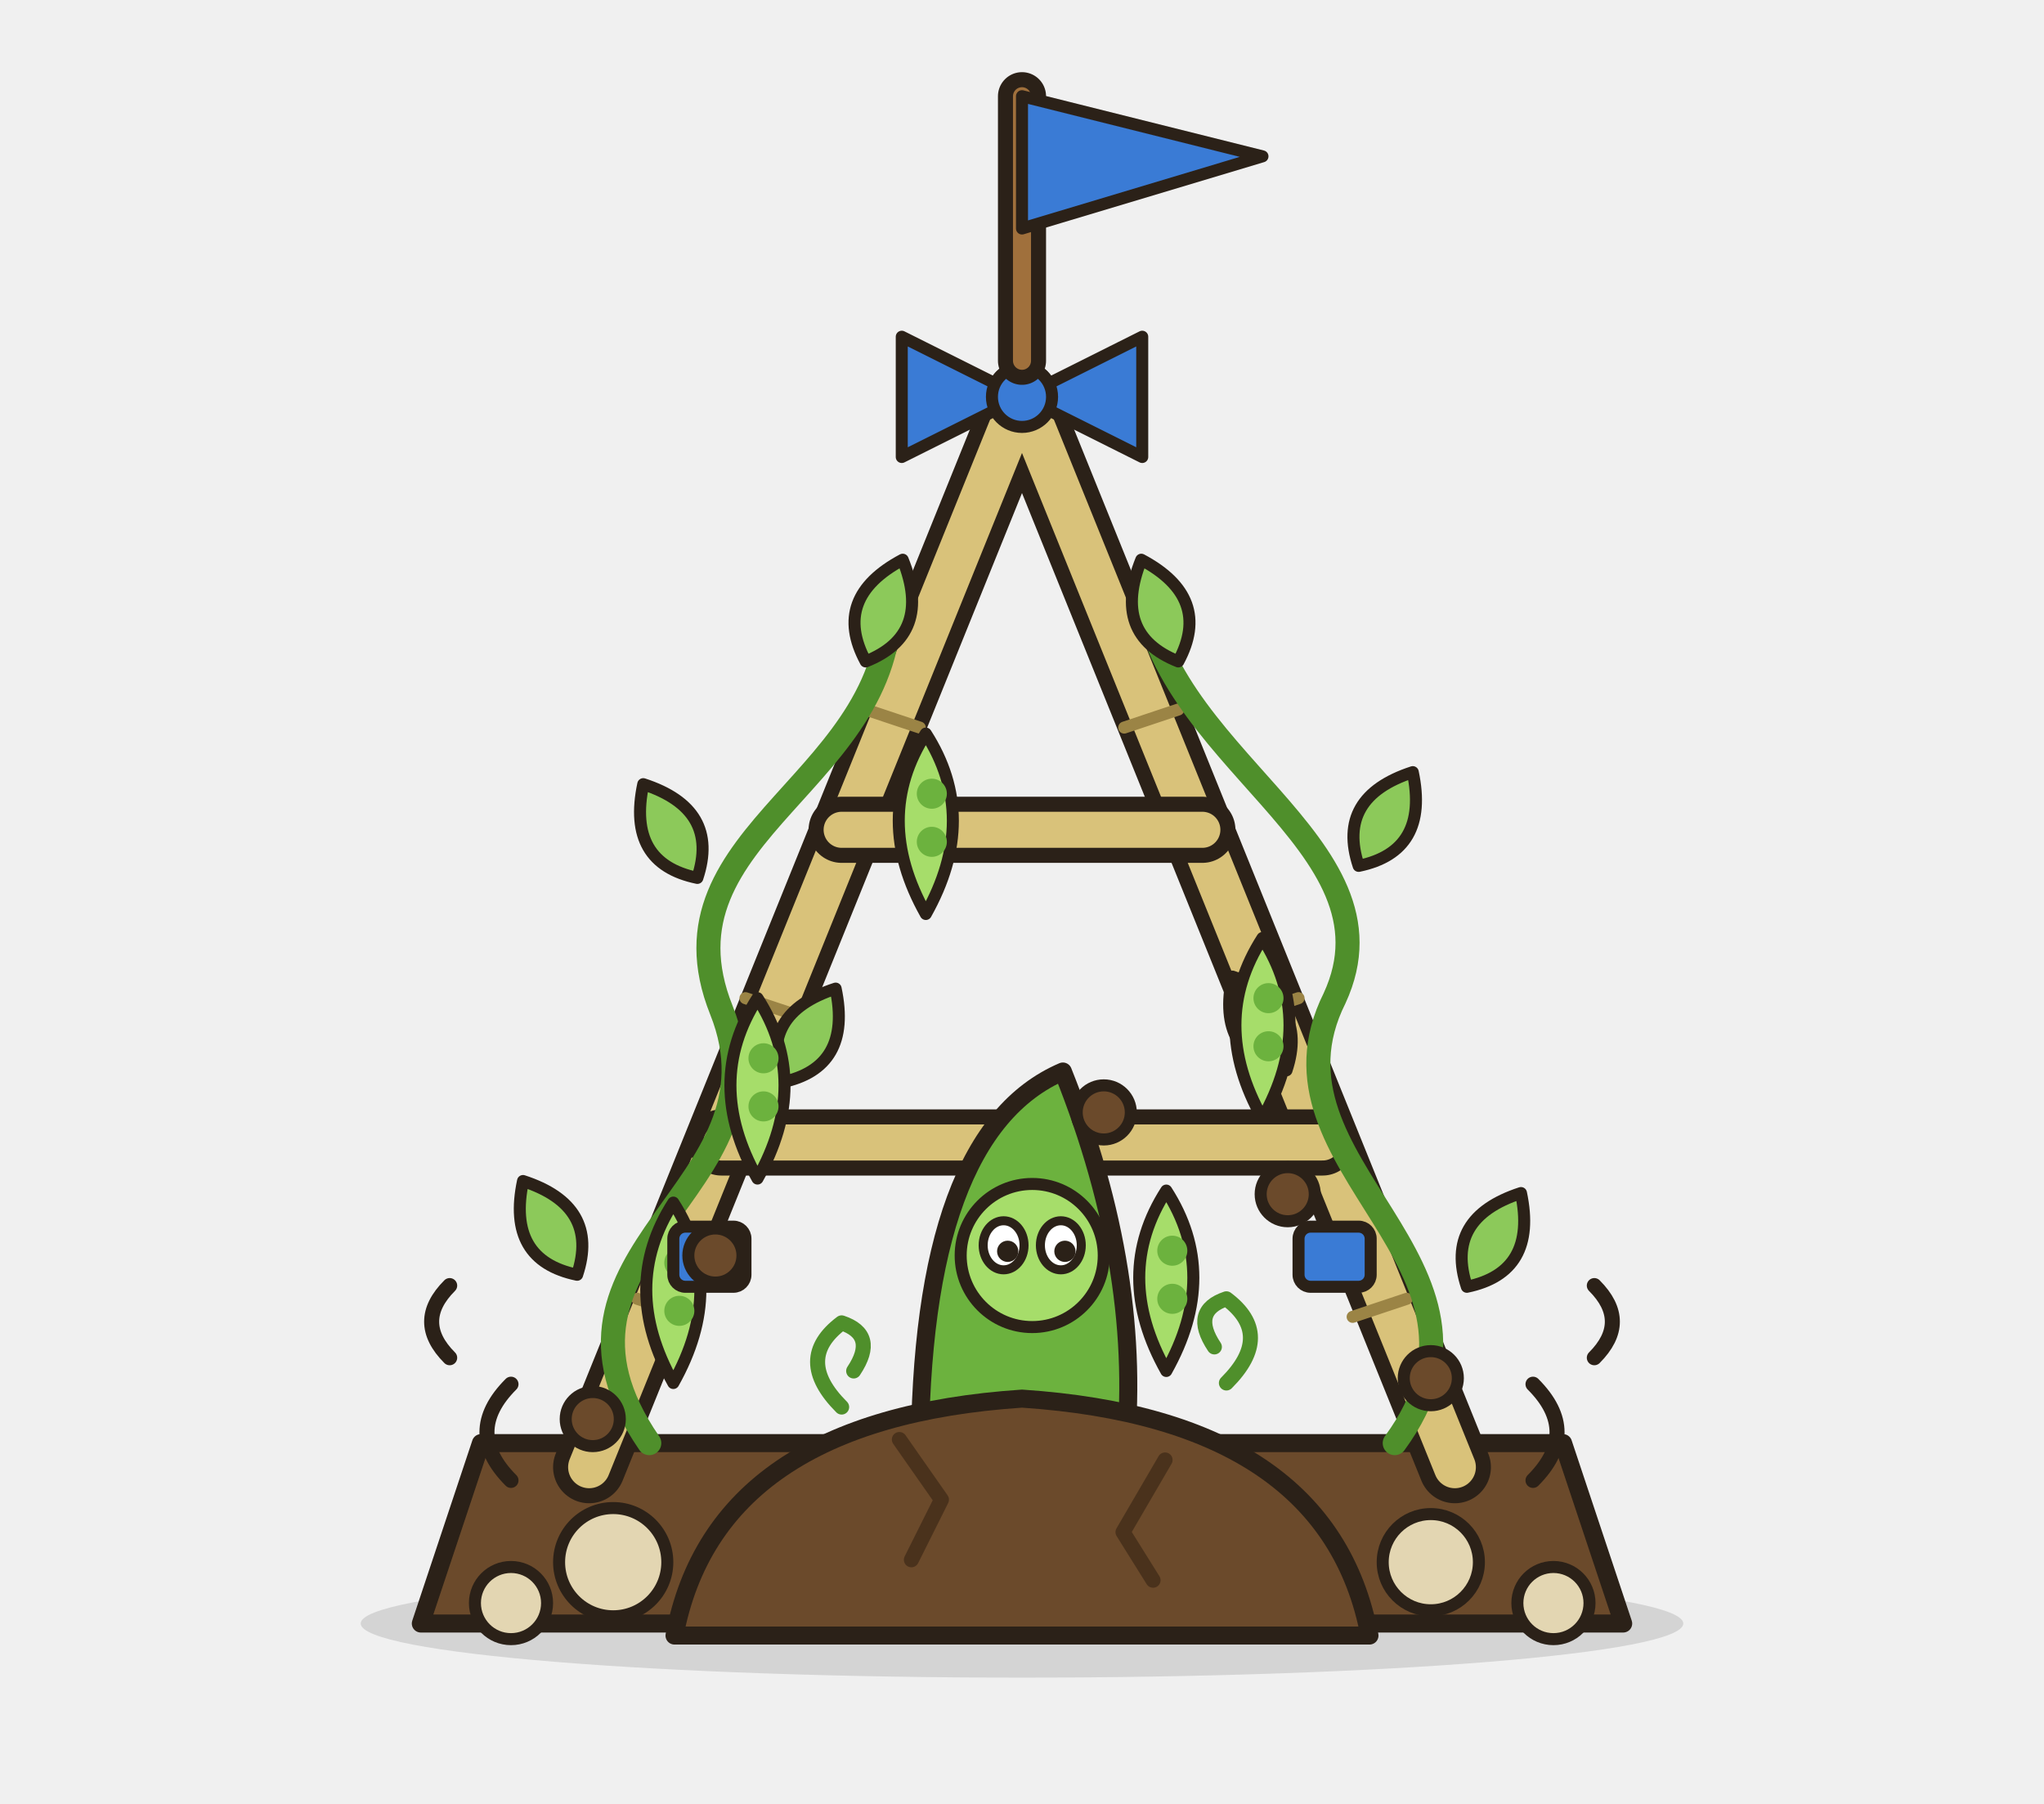
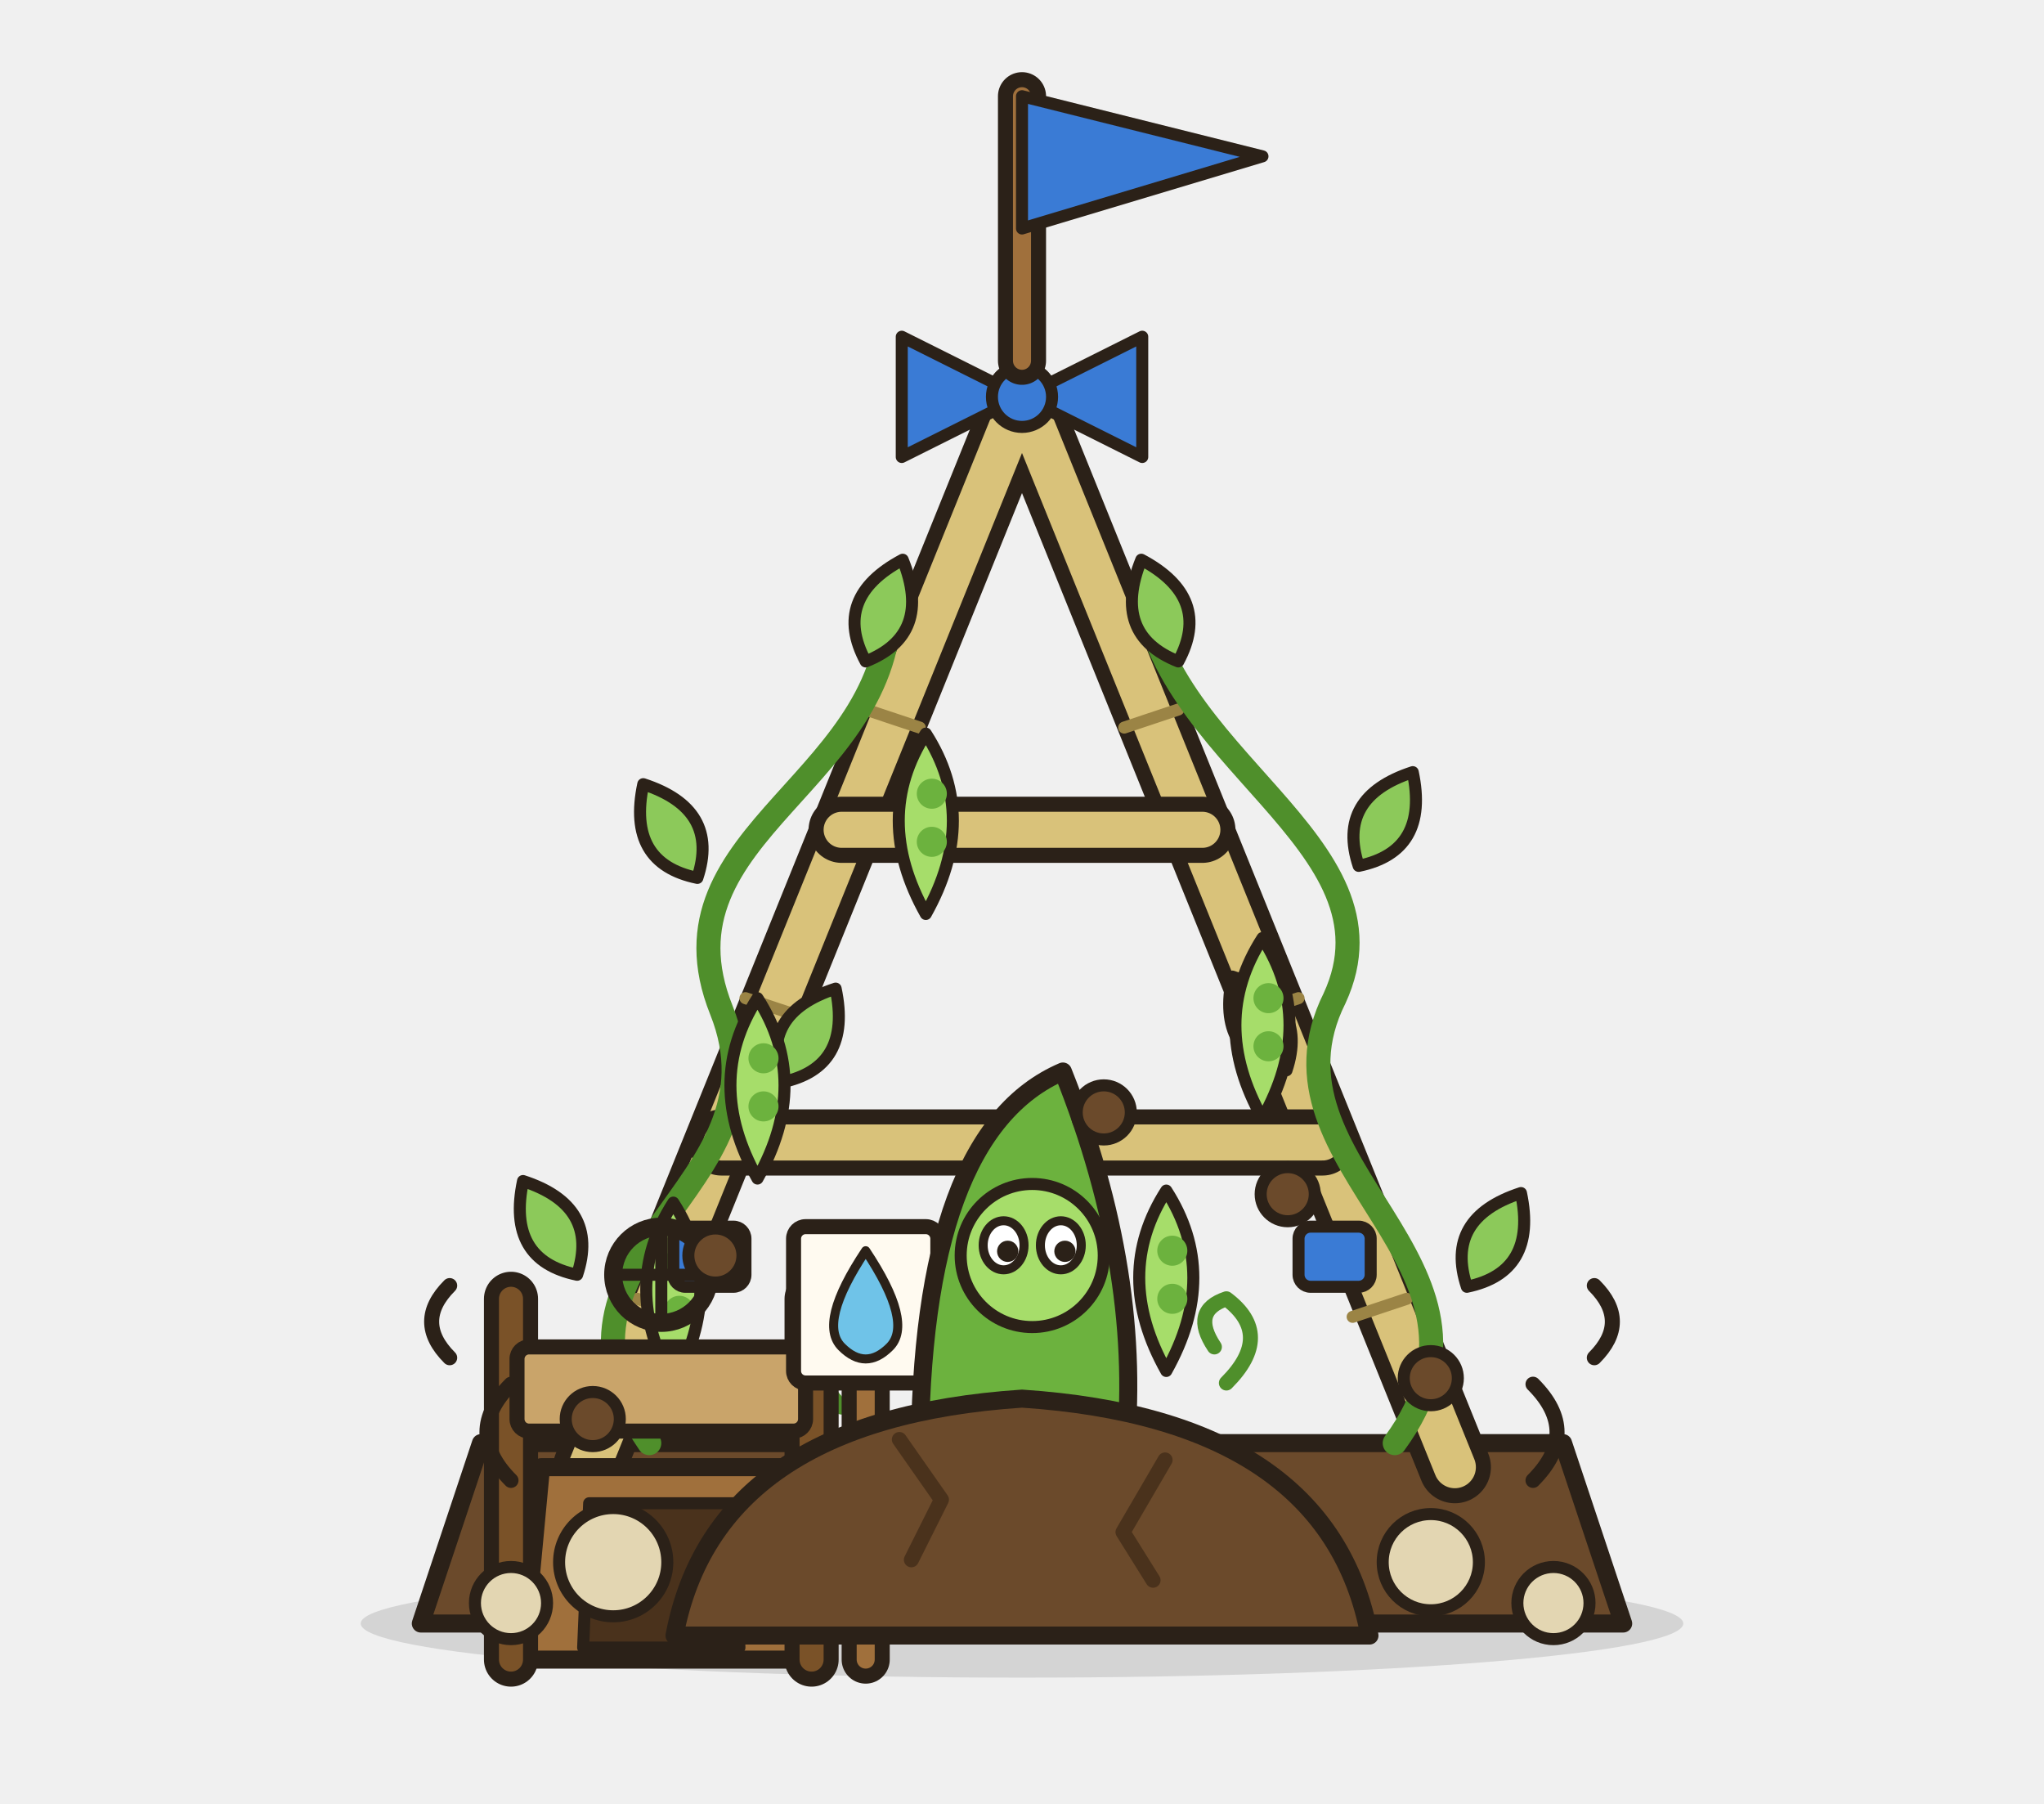
<svg xmlns="http://www.w3.org/2000/svg" viewBox="-170 -270 340 300" width="340" height="300">
  <g>
    <ellipse cx="0" cy="0" rx="110" ry="9" fill="#000000" fill-opacity="0.12" />
    <path d="M-100 0 L-90 -30 L90 -30 L100 0 Z" fill="#6b4a2b" stroke="#2b2118" stroke-width="3" stroke-linejoin="round" stroke-linecap="round" />
    <path d="M-72 -26 L0 -204 M72 -26 L0 -204" fill="none" stroke="#2b2118" stroke-width="12" stroke-linejoin="round" stroke-linecap="round" />
    <path d="M-72 -26 L0 -204 M72 -26 L0 -204" fill="none" stroke="#d9c27a" stroke-width="7" stroke-linejoin="round" stroke-linecap="round" />
    <path d="M-50 -80 L50 -80 M-30 -132 L30 -132" fill="none" stroke="#2b2118" stroke-width="11" stroke-linejoin="round" stroke-linecap="round" />
    <path d="M-50 -80 L50 -80 M-30 -132 L30 -132" fill="none" stroke="#d9c27a" stroke-width="6" stroke-linejoin="round" stroke-linecap="round" />
    <path d="M-64 -54 l9 3 M-46 -104 l9 3 M-26 -152 l9 3 M64 -54 l-9 3 M46 -104 l-9 3 M26 -152 l-9 3" fill="none" stroke="#9b8445" stroke-width="2" stroke-linejoin="round" stroke-linecap="round" />
    <path d="M-62 -30 C-84 -62 -38 -72 -50 -102 C-62 -132 -20 -140 -22 -172" fill="none" stroke="#4f8f2b" stroke-width="4" stroke-linejoin="round" stroke-linecap="round" />
    <path d="M62 -30 C84 -60 38 -76 52 -104 C64 -130 22 -144 20 -174" fill="none" stroke="#4f8f2b" stroke-width="4" stroke-linejoin="round" stroke-linecap="round" />
    <g transform="translate(-74,-58) rotate(-30)">
      <path d="M0 0 Q-9 -8 0 -18 Q9 -8 0 0 Z" fill="#8cc95a" stroke="#2b2118" stroke-width="2" stroke-linejoin="round" stroke-linecap="round" />
    </g>
    <g transform="translate(-40,-90) rotate(30)">
      <path d="M0 0 Q-9 -8 0 -18 Q9 -8 0 0 Z" fill="#8cc95a" stroke="#2b2118" stroke-width="2" stroke-linejoin="round" stroke-linecap="round" />
    </g>
    <g transform="translate(-54,-124) rotate(-30)">
      <path d="M0 0 Q-9 -8 0 -18 Q9 -8 0 0 Z" fill="#8cc95a" stroke="#2b2118" stroke-width="2" stroke-linejoin="round" stroke-linecap="round" />
    </g>
    <g transform="translate(-26,-160) rotate(20)">
      <path d="M0 0 Q-9 -8 0 -18 Q9 -8 0 0 Z" fill="#8cc95a" stroke="#2b2118" stroke-width="2" stroke-linejoin="round" stroke-linecap="round" />
    </g>
    <g transform="translate(74,-56) rotate(30)">
      <path d="M0 0 Q-9 -8 0 -18 Q9 -8 0 0 Z" fill="#8cc95a" stroke="#2b2118" stroke-width="2" stroke-linejoin="round" stroke-linecap="round" />
    </g>
    <g transform="translate(44,-92) rotate(-30)">
      <path d="M0 0 Q-9 -8 0 -18 Q9 -8 0 0 Z" fill="#8cc95a" stroke="#2b2118" stroke-width="2" stroke-linejoin="round" stroke-linecap="round" />
    </g>
    <g transform="translate(56,-126) rotate(30)">
      <path d="M0 0 Q-9 -8 0 -18 Q9 -8 0 0 Z" fill="#8cc95a" stroke="#2b2118" stroke-width="2" stroke-linejoin="round" stroke-linecap="round" />
    </g>
    <g transform="translate(26,-160) rotate(-20)">
      <path d="M0 0 Q-9 -8 0 -18 Q9 -8 0 0 Z" fill="#8cc95a" stroke="#2b2118" stroke-width="2" stroke-linejoin="round" stroke-linecap="round" />
    </g>
    <path d="M-44 -104 q9 14 0 30 q-9 -16 0 -30 Z" fill="#a6dd6a" stroke="#2b2118" stroke-width="2" stroke-linejoin="round" stroke-linecap="round" />
    <circle cx="-43" cy="-94" r="2.5" fill="#6cb23e" />
    <circle cx="-43" cy="-86" r="2.5" fill="#6cb23e" />
    <path d="M40 -114 q9 14 0 30 q-9 -16 0 -30 Z" fill="#a6dd6a" stroke="#2b2118" stroke-width="2" stroke-linejoin="round" stroke-linecap="round" />
    <circle cx="41" cy="-104" r="2.5" fill="#6cb23e" />
    <circle cx="41" cy="-96" r="2.5" fill="#6cb23e" />
    <path d="M-16 -148 q9 14 0 30 q-9 -16 0 -30 Z" fill="#a6dd6a" stroke="#2b2118" stroke-width="2" stroke-linejoin="round" stroke-linecap="round" />
    <circle cx="-15" cy="-138" r="2.5" fill="#6cb23e" />
    <circle cx="-15" cy="-130" r="2.5" fill="#6cb23e" />
    <path d="M24 -72 q9 14 0 30 q-9 -16 0 -30 Z" fill="#a6dd6a" stroke="#2b2118" stroke-width="2" stroke-linejoin="round" stroke-linecap="round" />
    <circle cx="25" cy="-62" r="2.5" fill="#6cb23e" />
    <circle cx="25" cy="-54" r="2.5" fill="#6cb23e" />
    <path d="M-58 -70 q9 14 0 30 q-9 -16 0 -30 Z" fill="#a6dd6a" stroke="#2b2118" stroke-width="2" stroke-linejoin="round" stroke-linecap="round" />
    <circle cx="-57" cy="-60" r="2.5" fill="#6cb23e" />
    <circle cx="-57" cy="-52" r="2.5" fill="#6cb23e" />
    <path d="M-30 -36 q-8 -8 0 -14 q6 2 2 8 M34 -40 q8 -8 0 -14 q-6 2 -2 8" fill="none" stroke="#4f8f2b" stroke-width="2.5" stroke-linejoin="round" stroke-linecap="round" />
    <rect x="-58" y="-66" width="12" height="10" rx="2" fill="#3a7bd5" stroke="#2b2118" stroke-width="2" />
    <rect x="46" y="-66" width="12" height="10" rx="2" fill="#3a7bd5" stroke="#2b2118" stroke-width="2" />
    <path d="M0 -204 L-20 -214 L-20 -194 Z" fill="#3a7bd5" stroke="#2b2118" stroke-width="2" stroke-linejoin="round" stroke-linecap="round" />
    <path d="M0 -204 L20 -214 L20 -194 Z" fill="#3a7bd5" stroke="#2b2118" stroke-width="2" stroke-linejoin="round" stroke-linecap="round" />
    <circle cx="0" cy="-204" r="5" fill="#3a7bd5" stroke="#2b2118" stroke-width="2" />
    <path d="M0 -210 L0 -254" fill="none" stroke="#2b2118" stroke-width="8" stroke-linejoin="round" stroke-linecap="round" />
    <path d="M0 -210 L0 -254" fill="none" stroke="#a0703c" stroke-width="3" stroke-linejoin="round" stroke-linecap="round" />
    <path d="M0 -254 L40 -244 L0 -232 Z" fill="#3a7bd5" stroke="#2b2118" stroke-width="2" stroke-linejoin="round" stroke-linecap="round" />
+     <path d="M-80 -26 L-40 -26 L-37 6 L-83 6 Z" fill="#a0703c" stroke="#2b2118" stroke-width="3" stroke-linejoin="round" stroke-linecap="round" />
+     <path d="M-72 -20 L-48 -20 L-47 4 L-73 4 Z" fill="#4a321c" stroke="#2b2118" stroke-width="2" stroke-linejoin="round" stroke-linecap="round" />
+     <path d="M-85 -54 L-85 6 M-35 -54 L-35 6" fill="none" stroke="#2b2118" stroke-width="9" stroke-linejoin="round" stroke-linecap="round" />
+     <path d="M-85 -54 L-85 6 M-35 -54 L-35 6" fill="none" stroke="#7a5228" stroke-width="4" stroke-linejoin="round" stroke-linecap="round" />
+     <rect x="-84" y="-46" width="48" height="14" rx="2" fill="#c9a46a" stroke="#2b2118" stroke-width="2.5" />
+     <circle cx="-60" cy="-58" r="8" fill="none" stroke="#2b2118" stroke-width="3" />
+     <path d="M-68 -58 L-52 -58 M-60 -66 L-60 -50" fill="none" stroke="#2b2118" stroke-width="2" stroke-linejoin="round" stroke-linecap="round" />
+     <path d="M-26 6 L-26 -40" fill="none" stroke="#2b2118" stroke-width="8" stroke-linejoin="round" stroke-linecap="round" />
+     <path d="M-26 6 L-26 -40" fill="none" stroke="#a0703c" stroke-width="3" stroke-linejoin="round" stroke-linecap="round" />
+     <rect x="-38" y="-66" width="24" height="26" rx="2" fill="#fffaf0" stroke="#2b2118" stroke-width="2.5" />
+     <path d="M-26 -62 Q-34 -50 -30 -46 Q-26 -42 -22 -46 Q-18 -50 -26 -62 Z" fill="#6fc3e8" stroke="#2b2118" stroke-width="1.5" stroke-linejoin="round" stroke-linecap="round" />
    <circle cx="-68.0" cy="-10.2" r="9" fill="#e3d6b2" stroke="#2b2118" stroke-width="2" />
    <circle cx="68.0" cy="-10.2" r="8" fill="#e3d6b2" stroke="#2b2118" stroke-width="2" />
    <circle cx="-85.0" cy="-3.4" r="6" fill="#e3d6b2" stroke="#2b2118" stroke-width="2" />
    <circle cx="88.4" cy="-3.4" r="6" fill="#e3d6b2" stroke="#2b2118" stroke-width="2" />
    <path d="M-17.0 -27.2 Q-17.0 -81.6 6.8 -91.8 Q20.4 -57.8 17.0 -27.2 Z" fill="#6cb23e" stroke="#2b2118" stroke-width="3" stroke-linejoin="round" stroke-linecap="round" />
    <circle cx="1.7" cy="-61.2" r="11.9" fill="#a6dd6a" stroke="#2b2118" stroke-width="2" />
    <ellipse cx="-3.06" cy="-62.9" rx="3.4" ry="4.08" fill="#ffffff" stroke="#2b2118" stroke-width="1.5" />
    <ellipse cx="6.46" cy="-62.9" rx="3.4" ry="4.08" fill="#ffffff" stroke="#2b2118" stroke-width="1.5" />
    <circle cx="-2.38" cy="-61.9" r="1.768" fill="#2b2118" />
    <circle cx="7.14" cy="-61.9" r="1.768" fill="#2b2118" />
    <path d="M-57.8 2 Q-51.0 -34.0 0.0 -37.4 Q51.0 -34.0 57.8 2 Z" fill="#6b4a2b" stroke="#2b2118" stroke-width="3" stroke-linejoin="round" stroke-linecap="round" />
    <path d="M-20.4 -30.6 l7 10 l-5 10 M23.8 -27.2 l-7 12 l5 8" fill="none" stroke="#4a321c" stroke-width="2.5" stroke-linejoin="round" stroke-linecap="round" />
    <circle cx="-51.0" cy="-61.2" r="4.5" fill="#6b4a2b" stroke="#2b2118" stroke-width="2" />
    <circle cx="44.2" cy="-71.4" r="4.5" fill="#6b4a2b" stroke="#2b2118" stroke-width="2" />
    <circle cx="68.0" cy="-40.8" r="4.5" fill="#6b4a2b" stroke="#2b2118" stroke-width="2" />
    <circle cx="-71.4" cy="-34.0" r="4.5" fill="#6b4a2b" stroke="#2b2118" stroke-width="2" />
    <circle cx="13.6" cy="-85.0" r="4.5" fill="#6b4a2b" stroke="#2b2118" stroke-width="2" />
    <path d="M-85.0 -23.8 q-8 -8 0 -16 M85.0 -23.8 q8 -8 0 -16 M-95.2 -44.2 q-6 -6 0 -12 M95.2 -44.2 q6 -6 0 -12" fill="none" stroke="#2b2118" stroke-width="2.5" stroke-linejoin="round" stroke-linecap="round" />
  </g>
</svg>
